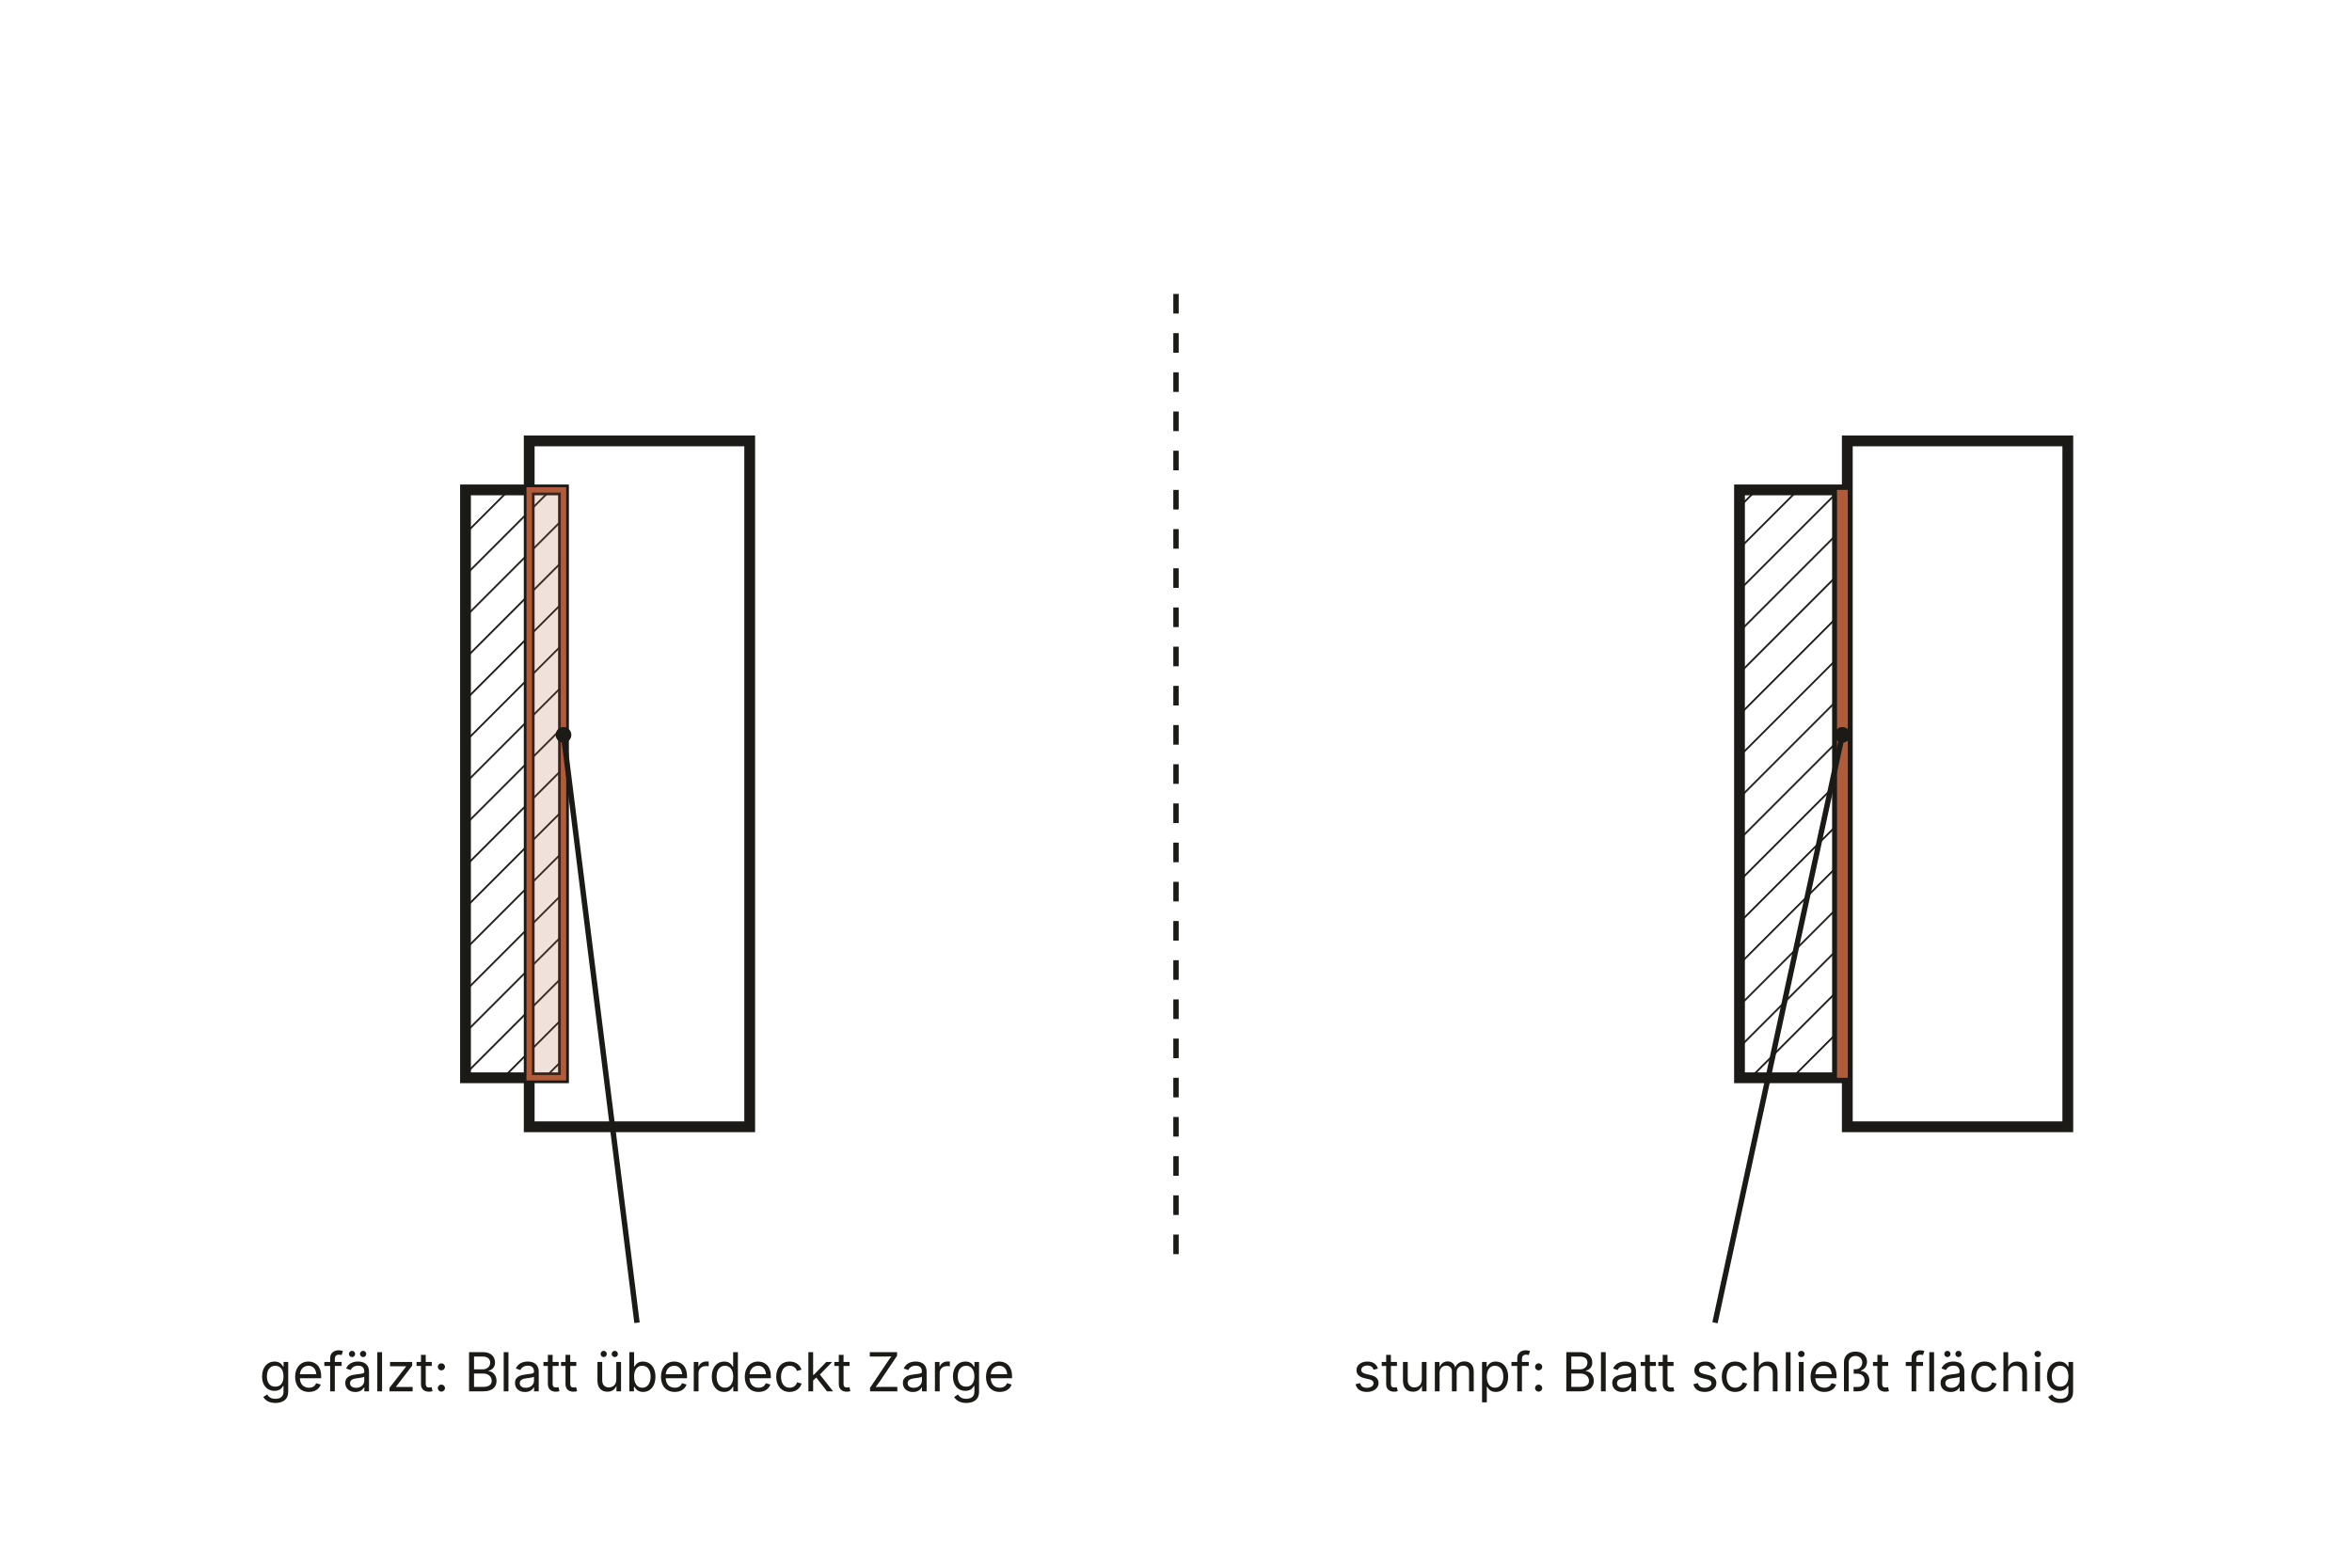
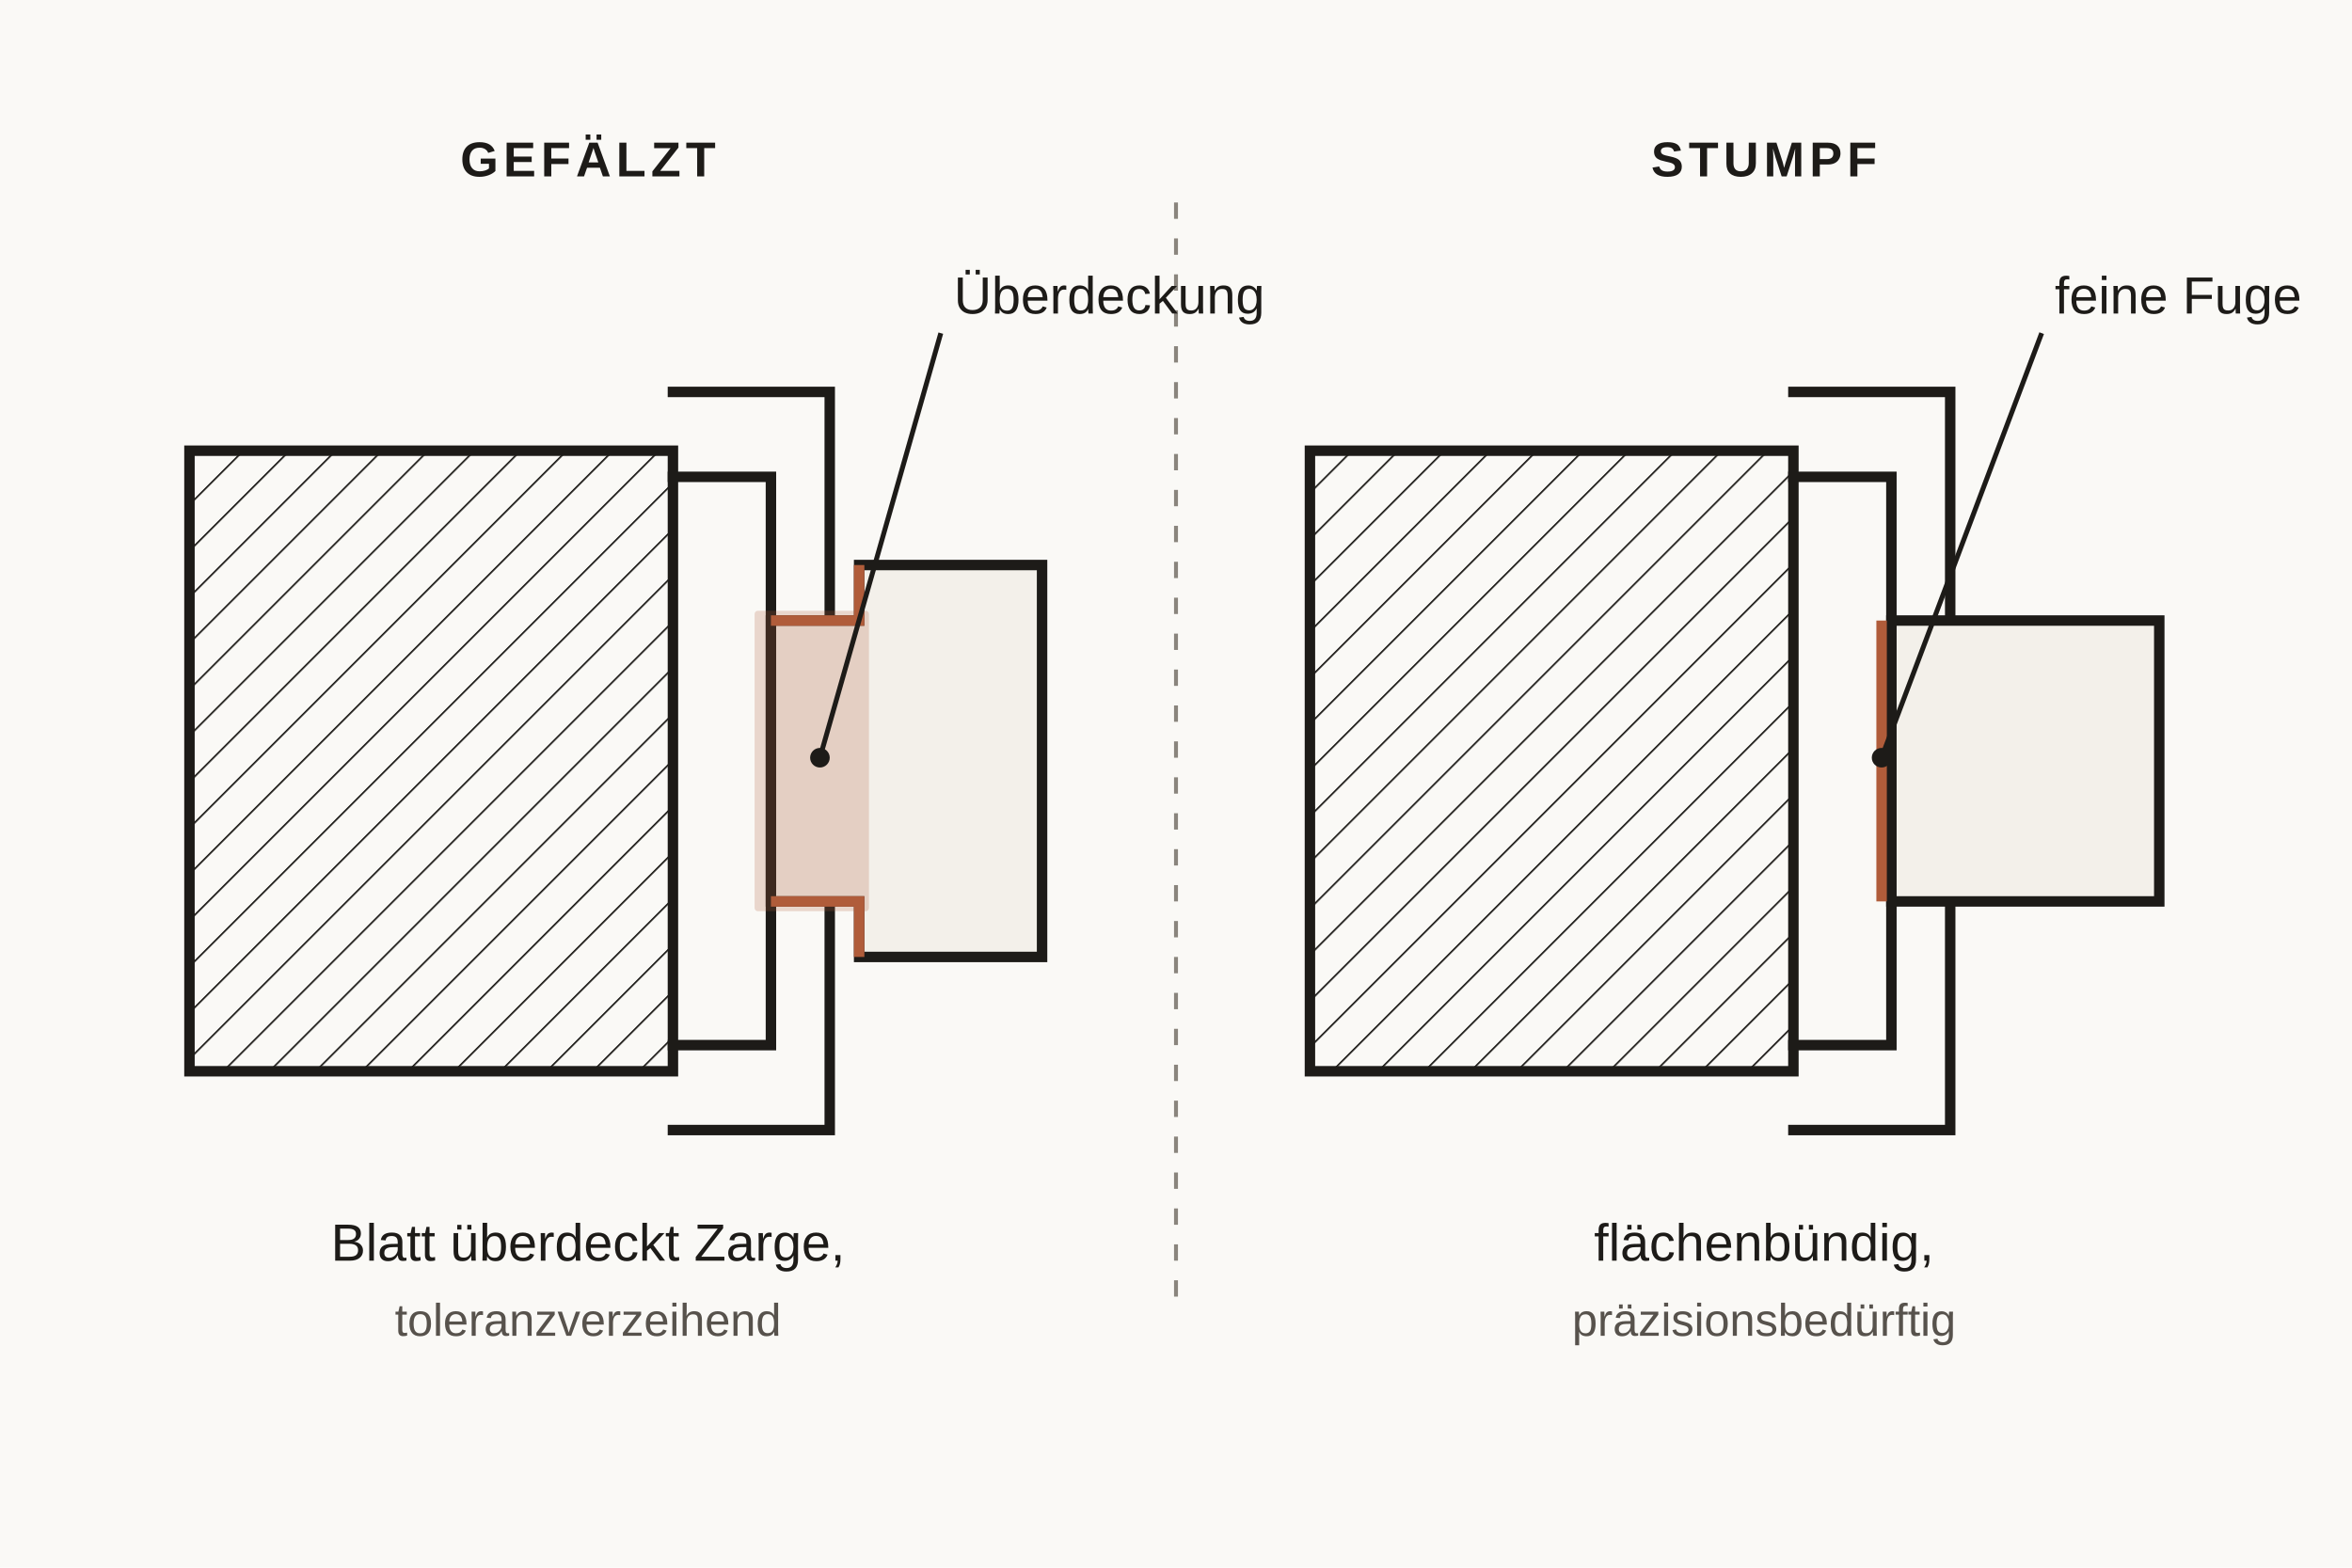
- <svg xmlns="http://www.w3.org/2000/svg" viewBox="0 0 480 320" role="img" aria-label="Zwei Schnitte: gefälztes Türblatt im Vergleich zu stumpf einschlagendem Türblatt">
+ <svg xmlns="http://www.w3.org/2000/svg" viewBox="0 0 720 480" role="img" aria-labelledby="title desc">
  <defs>
-     <pattern id="schraffur" width="6" height="6" patternTransform="rotate(45)" patternUnits="userSpaceOnUse">
-       <line x1="0" y1="0" x2="0" y2="6" stroke="#1c1a17" stroke-width="0.7" />
+     <pattern id="hatch" width="10" height="10" patternUnits="userSpaceOnUse" patternTransform="rotate(45)">
+       <line x1="0" y1="0" x2="0" y2="10" stroke="#1d1b18" stroke-width="1" />
    </pattern>
+     <style>
+       .cut{fill:url(#hatch);stroke:#1d1b18;stroke-width:3.2;stroke-linejoin:miter}.heavy{fill:none;stroke:#1d1b18;stroke-width:3.2;stroke-linecap:square;stroke-linejoin:miter}.fine{fill:none;stroke:#1d1b18;stroke-width:1.5}.guide{fill:none;stroke:#8a857d;stroke-width:1.2;stroke-dasharray:5 6}.accent{fill:#b05c3a;stroke:#b05c3a}.label{font:16px Arial,Helvetica,sans-serif;fill:#1d1b18}.small{font:14px Arial,Helvetica,sans-serif;fill:#57524c}.panel{font:bold 15px Arial,Helvetica,sans-serif;letter-spacing:1.5px;fill:#1d1b18}
+     </style>
  </defs>
-   <line x1="240" y1="60" x2="240" y2="260" stroke="#1c1a17" stroke-width="1.1" stroke-dasharray="4 4" />
-   <rect x="95" y="100" width="20" height="120" fill="url(#schraffur)" stroke="#1c1a17" stroke-width="2.2" />
-   <rect x="108" y="90" width="45" height="140" fill="none" stroke="#1c1a17" stroke-width="2.2" />
-   <rect x="108" y="100" width="7" height="120" fill="#b05c3a" fill-opacity="0.18" stroke="#b05c3a" stroke-width="1.1" />
-   <rect x="355" y="100" width="20" height="120" fill="url(#schraffur)" stroke="#1c1a17" stroke-width="2.2" />
-   <rect x="377" y="90" width="45" height="140" fill="none" stroke="#1c1a17" stroke-width="2.2" />
-   <line x1="376" y1="100" x2="376" y2="220" stroke="#b05c3a" stroke-width="2.2" />
-   <line x1="115" y1="150" x2="130" y2="270" stroke="#1c1a17" stroke-width="1.1" />
-   <circle cx="115" cy="150" r="1.6" fill="#1c1a17" />
-   <text x="130" y="284" text-anchor="middle" font-family="-apple-system,sans-serif" font-size="11" fill="#1c1a17">gefälzt: Blatt überdeckt Zarge</text>
-   <line x1="376" y1="150" x2="350" y2="270" stroke="#1c1a17" stroke-width="1.1" />
-   <circle cx="376" cy="150" r="1.6" fill="#1c1a17" />
-   <text x="350" y="284" text-anchor="middle" font-family="-apple-system,sans-serif" font-size="11" fill="#1c1a17">stumpf: Blatt schließt flächig</text>
+   <rect width="720" height="480" fill="#faf9f6" />
+   <line x1="360" y1="62" x2="360" y2="402" class="guide" />
+   <text x="180" y="54" text-anchor="middle" class="panel">GEFÄLZT</text>
+   <rect x="58" y="138" width="148" height="190" class="cut" />
+   <path d="M206 120H254V346H206M206 146H236V320H206" class="heavy" />
+   <path d="M236 190H263V173H319V293H263V276H236Z" fill="#f3f0ea" stroke="#1d1b18" stroke-width="3.2" />
+   <rect x="231" y="187" width="35" height="92" rx="1" fill="#b05c3a" fill-opacity=".22" />
+   <path d="M236 190H263V173M236 276H263V293" fill="none" stroke="#b05c3a" stroke-width="3.2" />
+   <line x1="251" y1="232" x2="288" y2="102" class="fine" />
+   <circle cx="251" cy="232" r="3" fill="#1d1b18" />
+   <text x="292" y="96" class="label">Überdeckung</text>
+   <text x="180" y="386" text-anchor="middle" class="label">Blatt überdeckt Zarge,</text>
+   <text x="180" y="409" text-anchor="middle" class="small">toleranzverzeihend</text>
+   <text x="540" y="54" text-anchor="middle" class="panel">STUMPF</text>
+   <rect x="401" y="138" width="148" height="190" class="cut" />
+   <path d="M549 120H597V346H549M549 146H579V320H549" class="heavy" />
+   <rect x="579" y="190" width="82" height="86" fill="#f3f0ea" stroke="#1d1b18" stroke-width="3.2" />
+   <line x1="576" y1="190" x2="576" y2="276" stroke="#b05c3a" stroke-width="3.2" />
+   <line x1="576" y1="232" x2="625" y2="102" class="fine" />
+   <circle cx="576" cy="232" r="3" fill="#1d1b18" />
+   <text x="629" y="96" class="label">feine Fuge</text>
+   <text x="540" y="386" text-anchor="middle" class="label">flächenbündig,</text>
+   <text x="540" y="409" text-anchor="middle" class="small">präzisionsbedürftig</text>
</svg>
